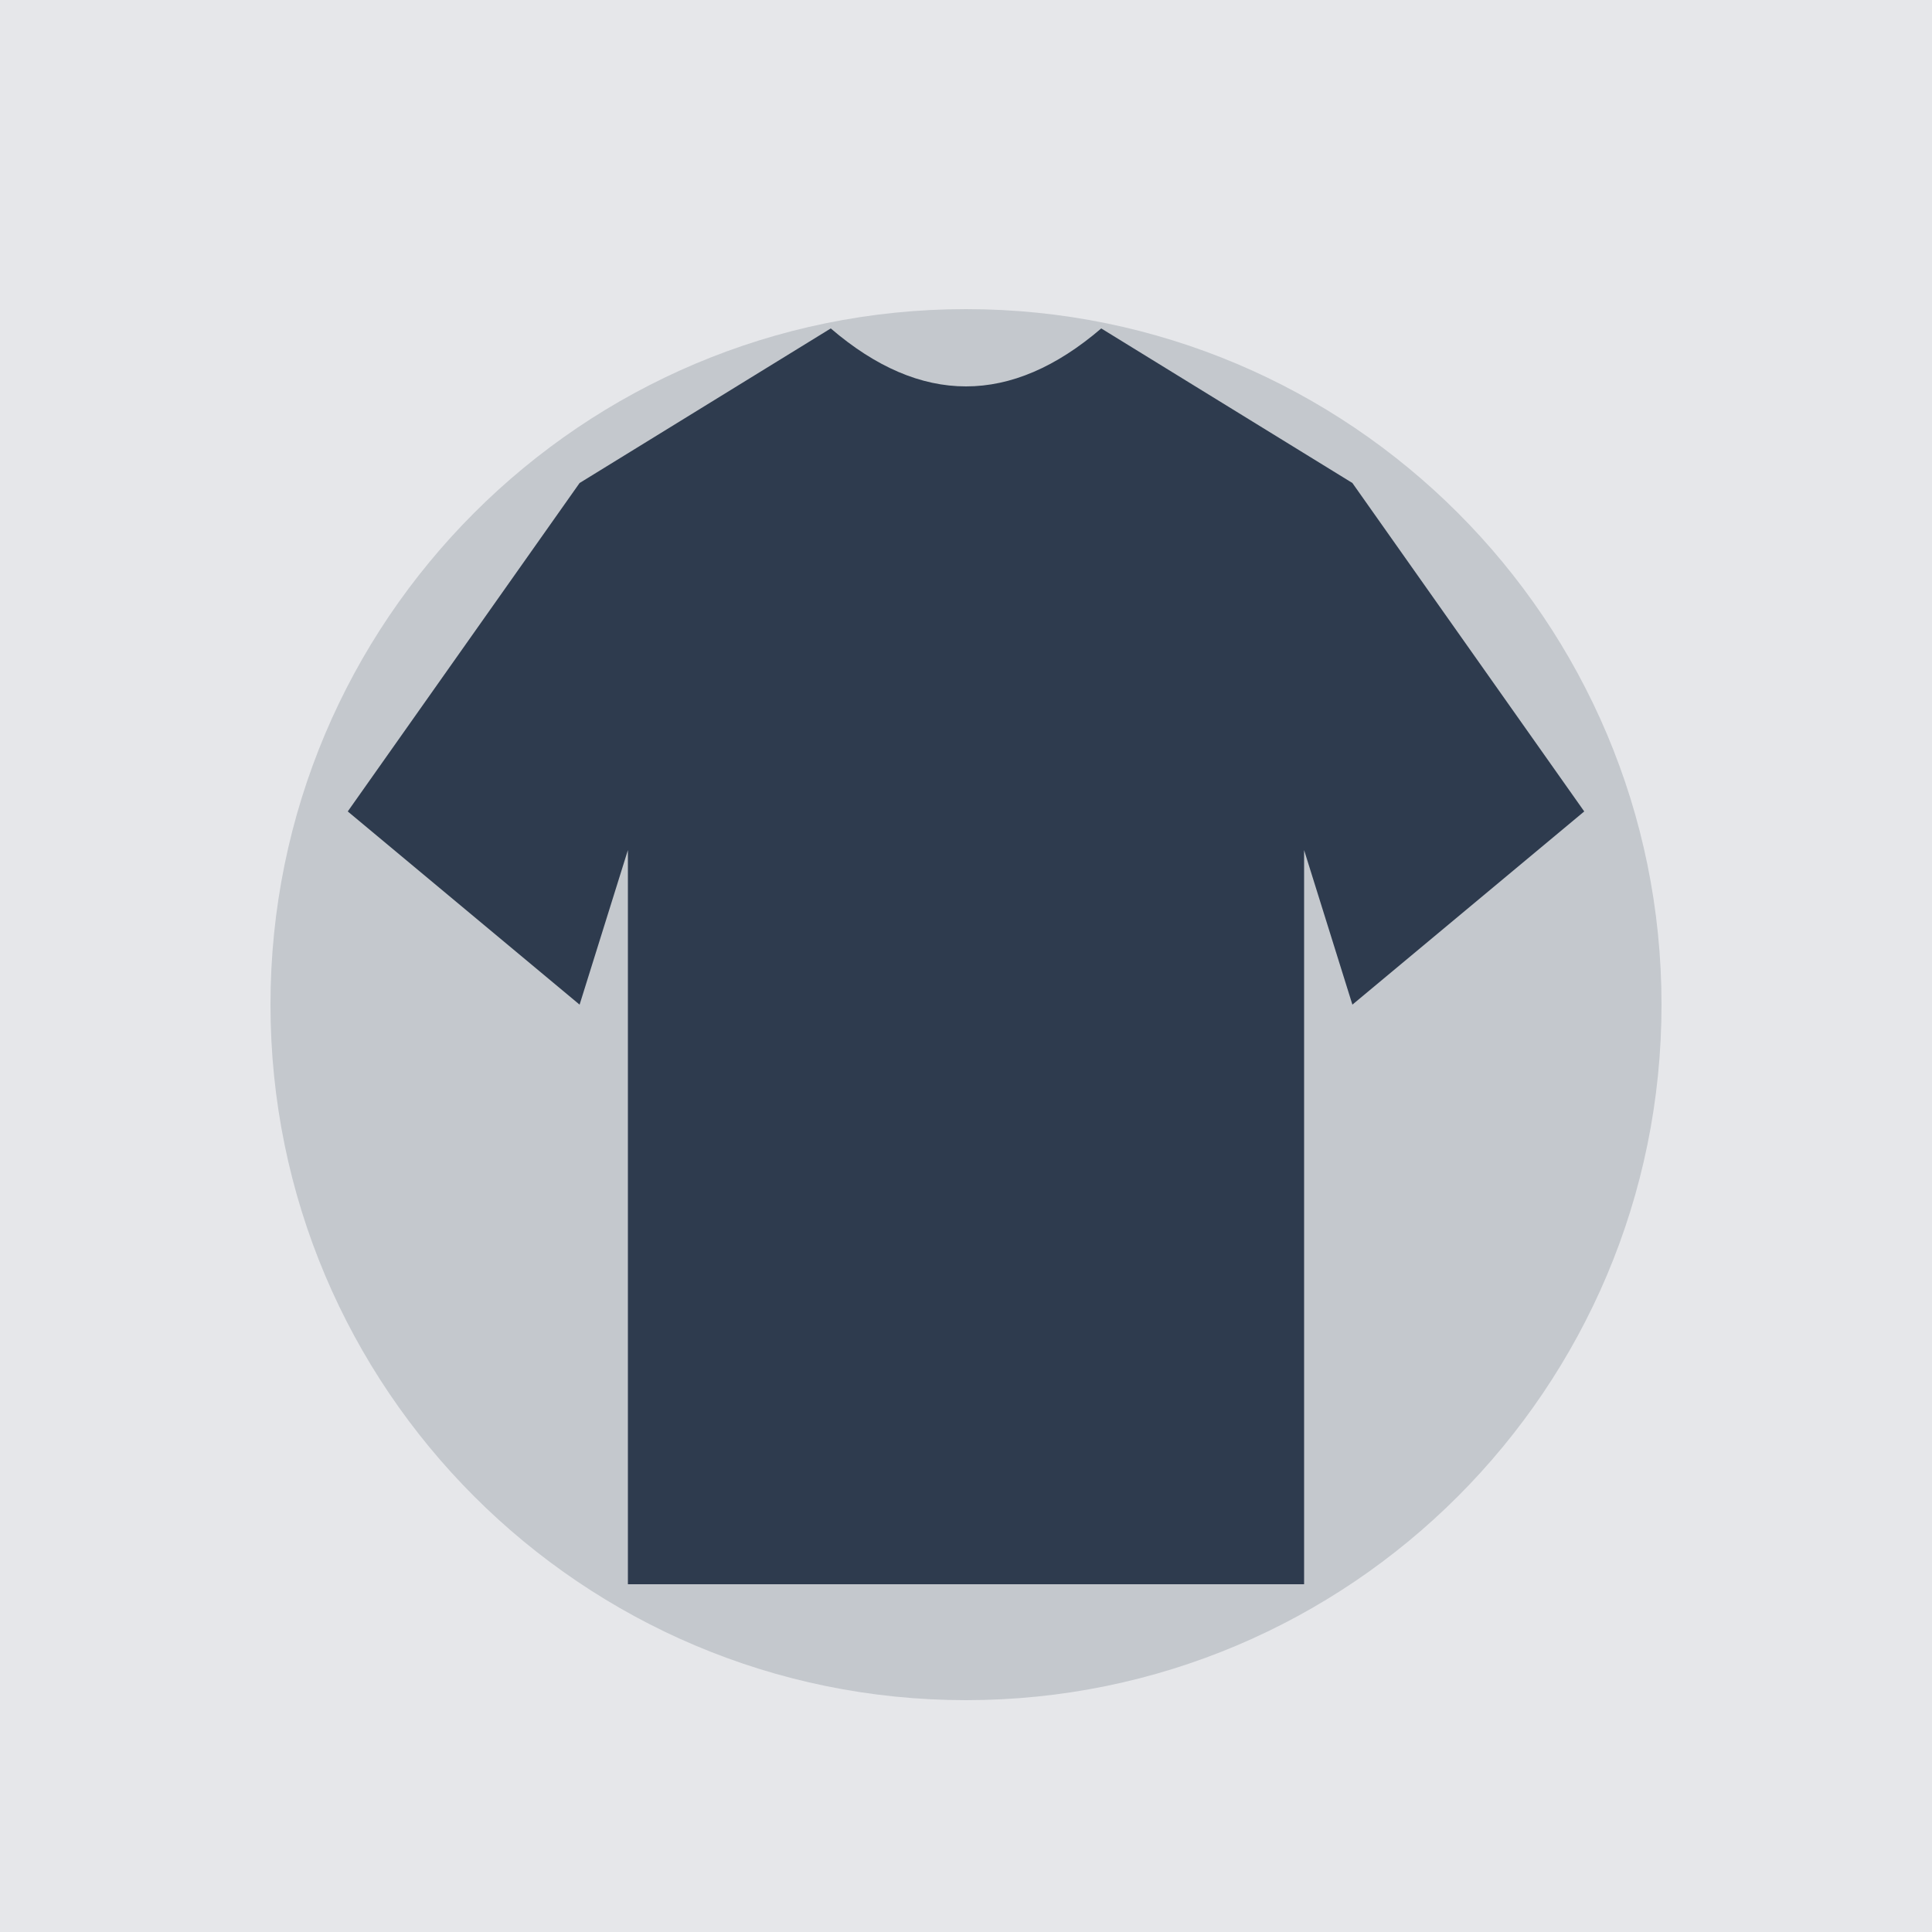
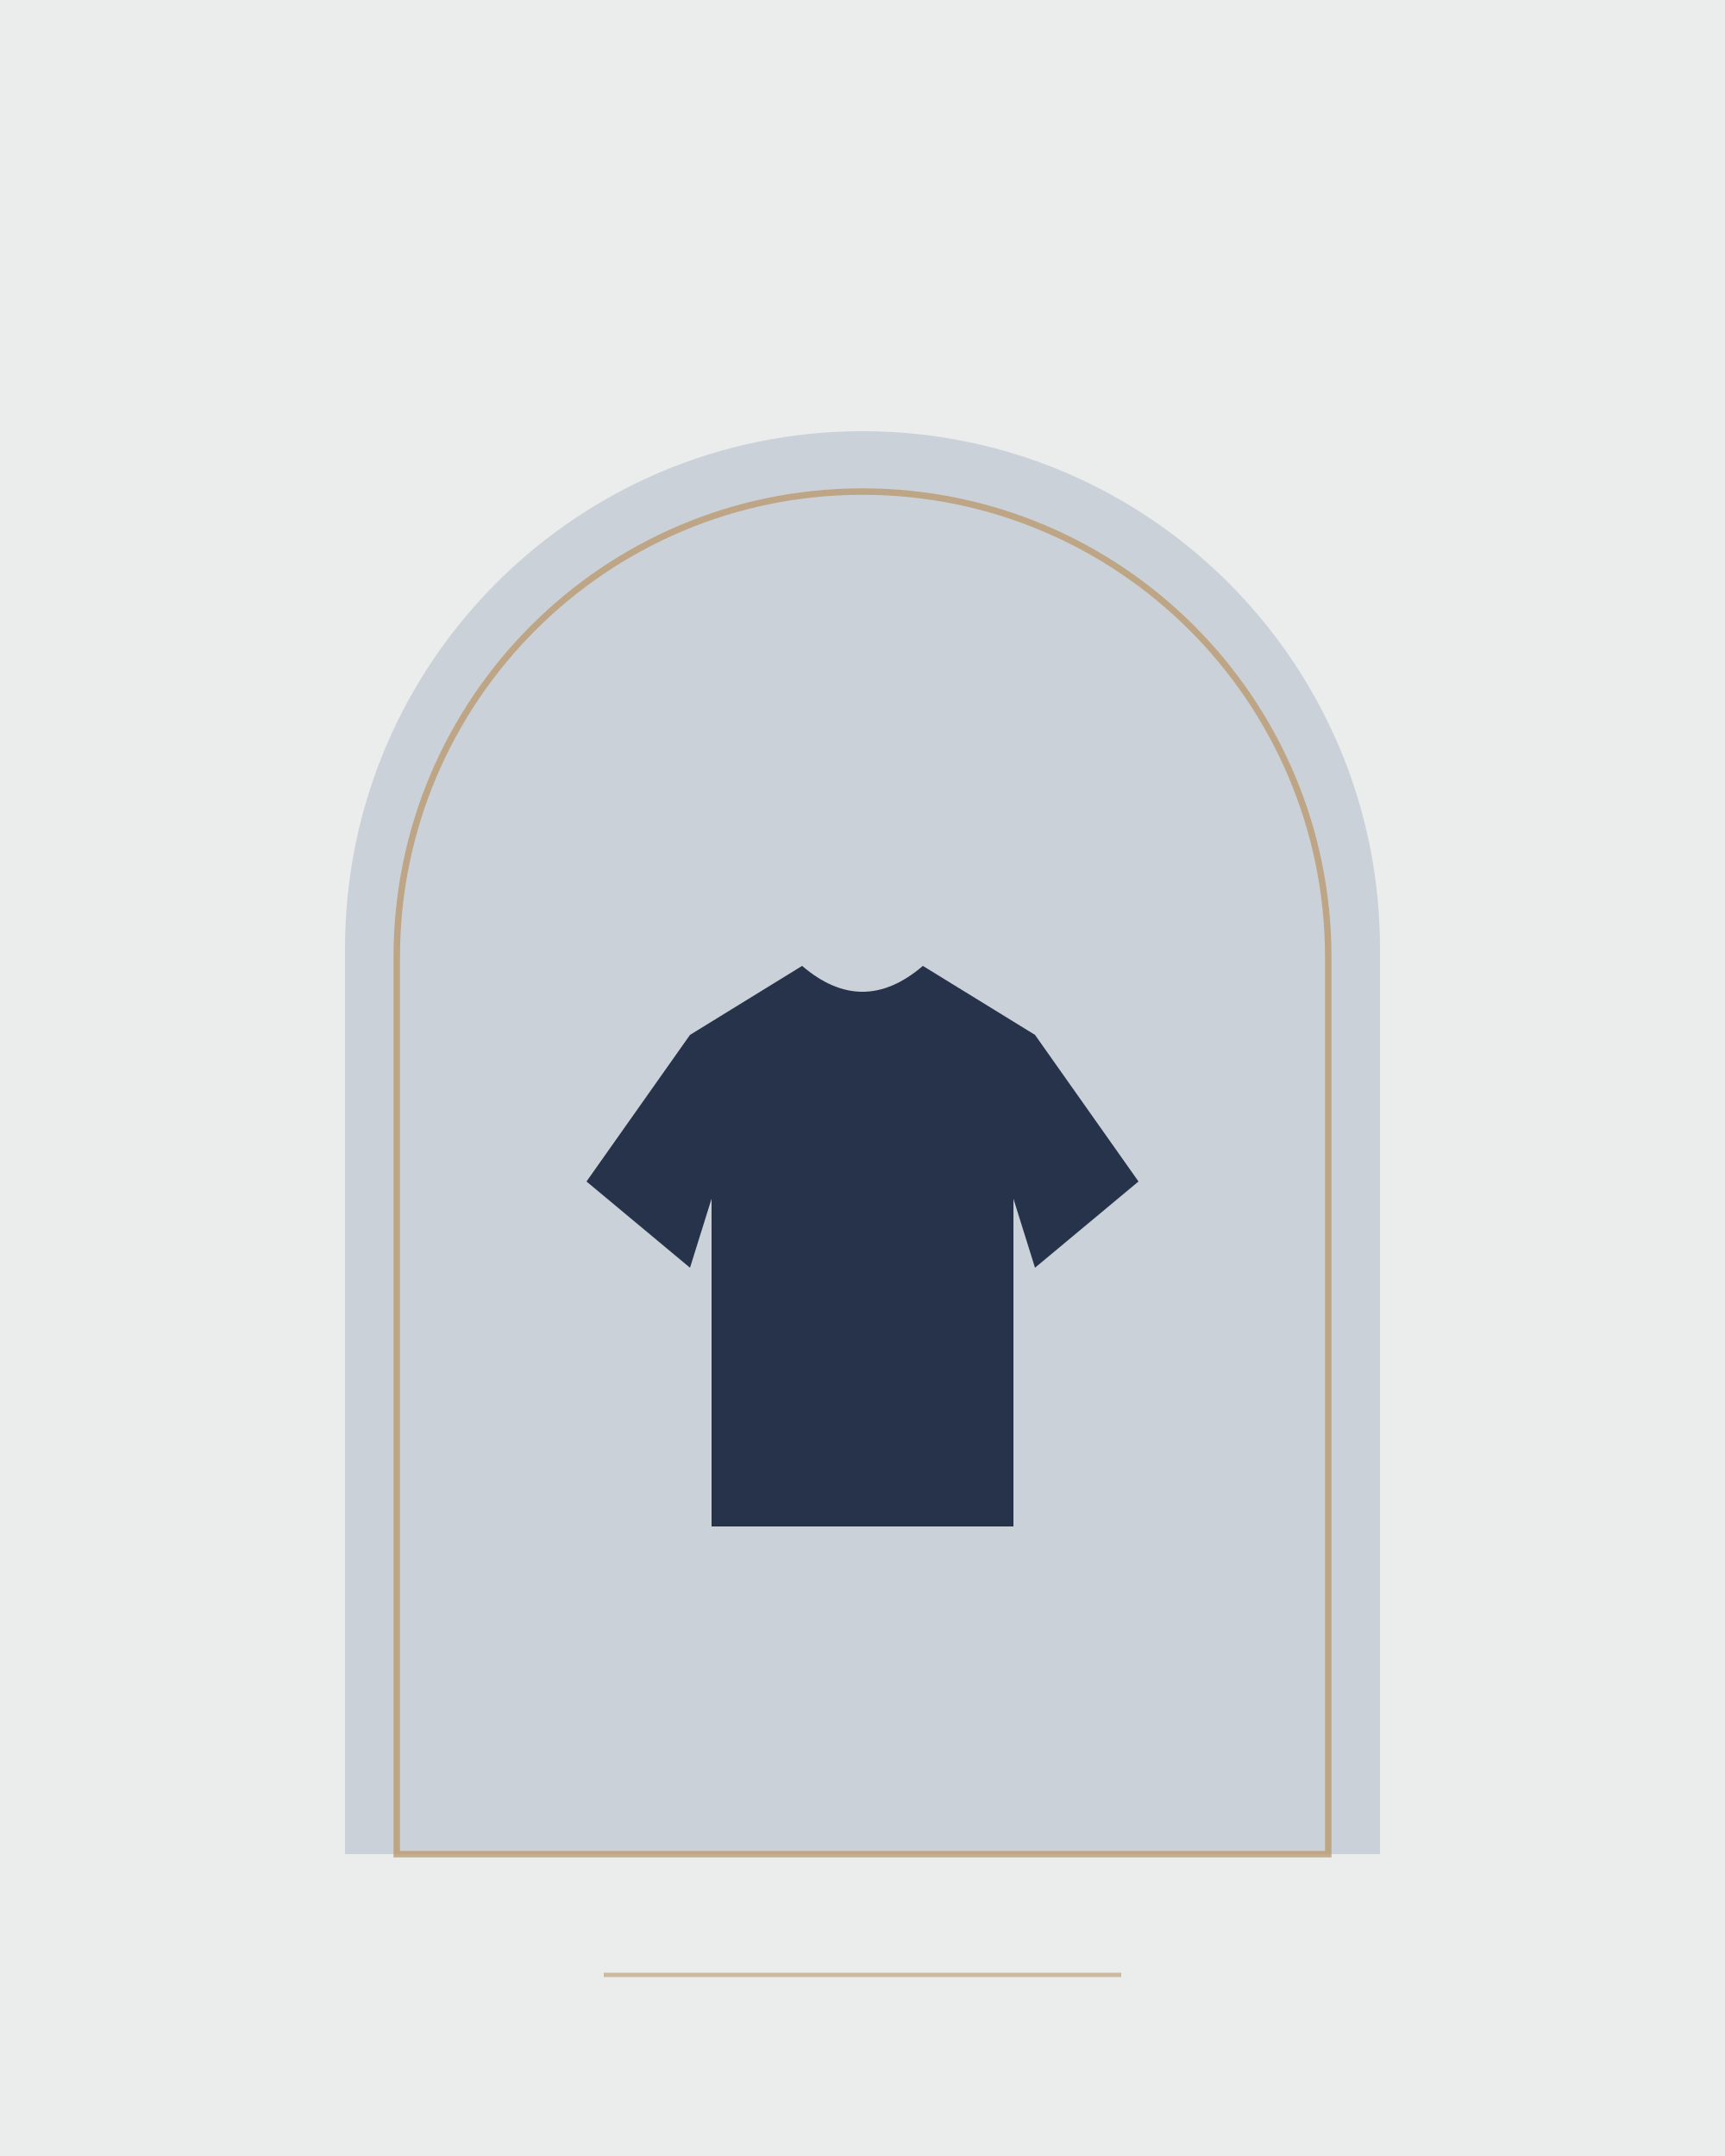
- <svg xmlns="http://www.w3.org/2000/svg" viewBox="0 0 200 200">
-   <rect width="200" height="200" fill="#E6E7EA" />
-   <circle cx="100" cy="104" r="72" fill="#C4C8CD" />
-   <path d="M60 50 L86 34 Q100 46 114 34 L140 50 L164 84 L140 104 L135 88 L135 164 L65 164 L65 88 L60 104 L36 84 Z" fill="#2E3B4E" fill-rule="evenodd" />
+ <svg xmlns="http://www.w3.org/2000/svg" viewBox="0 0 400 500">
+   <rect width="400" height="500" fill="#EBEDEC" />
+   <path d="M80 430 L80 220 A120 120 0 0 1 320 220 L320 430 Z" fill="#CBD1D8" />
+   <path d="M92 430 L92 222 A108 108 0 0 1 308 222 L308 430 Z" fill="none" stroke="#B8976A" stroke-width="1.5" opacity="0.75" />
+   <g transform="translate(100,190)">
+     <path d="M60 50 L86 34 Q100 46 114 34 L140 50 L164 84 L140 104 L135 88 L135 164 L65 164 L65 88 L60 104 L36 84 Z" fill="#26334A" fill-rule="evenodd" />
+   </g>
+   <line x1="140" y1="458" x2="260" y2="458" stroke="#B8976A" stroke-width="1" opacity="0.6" />
</svg>
